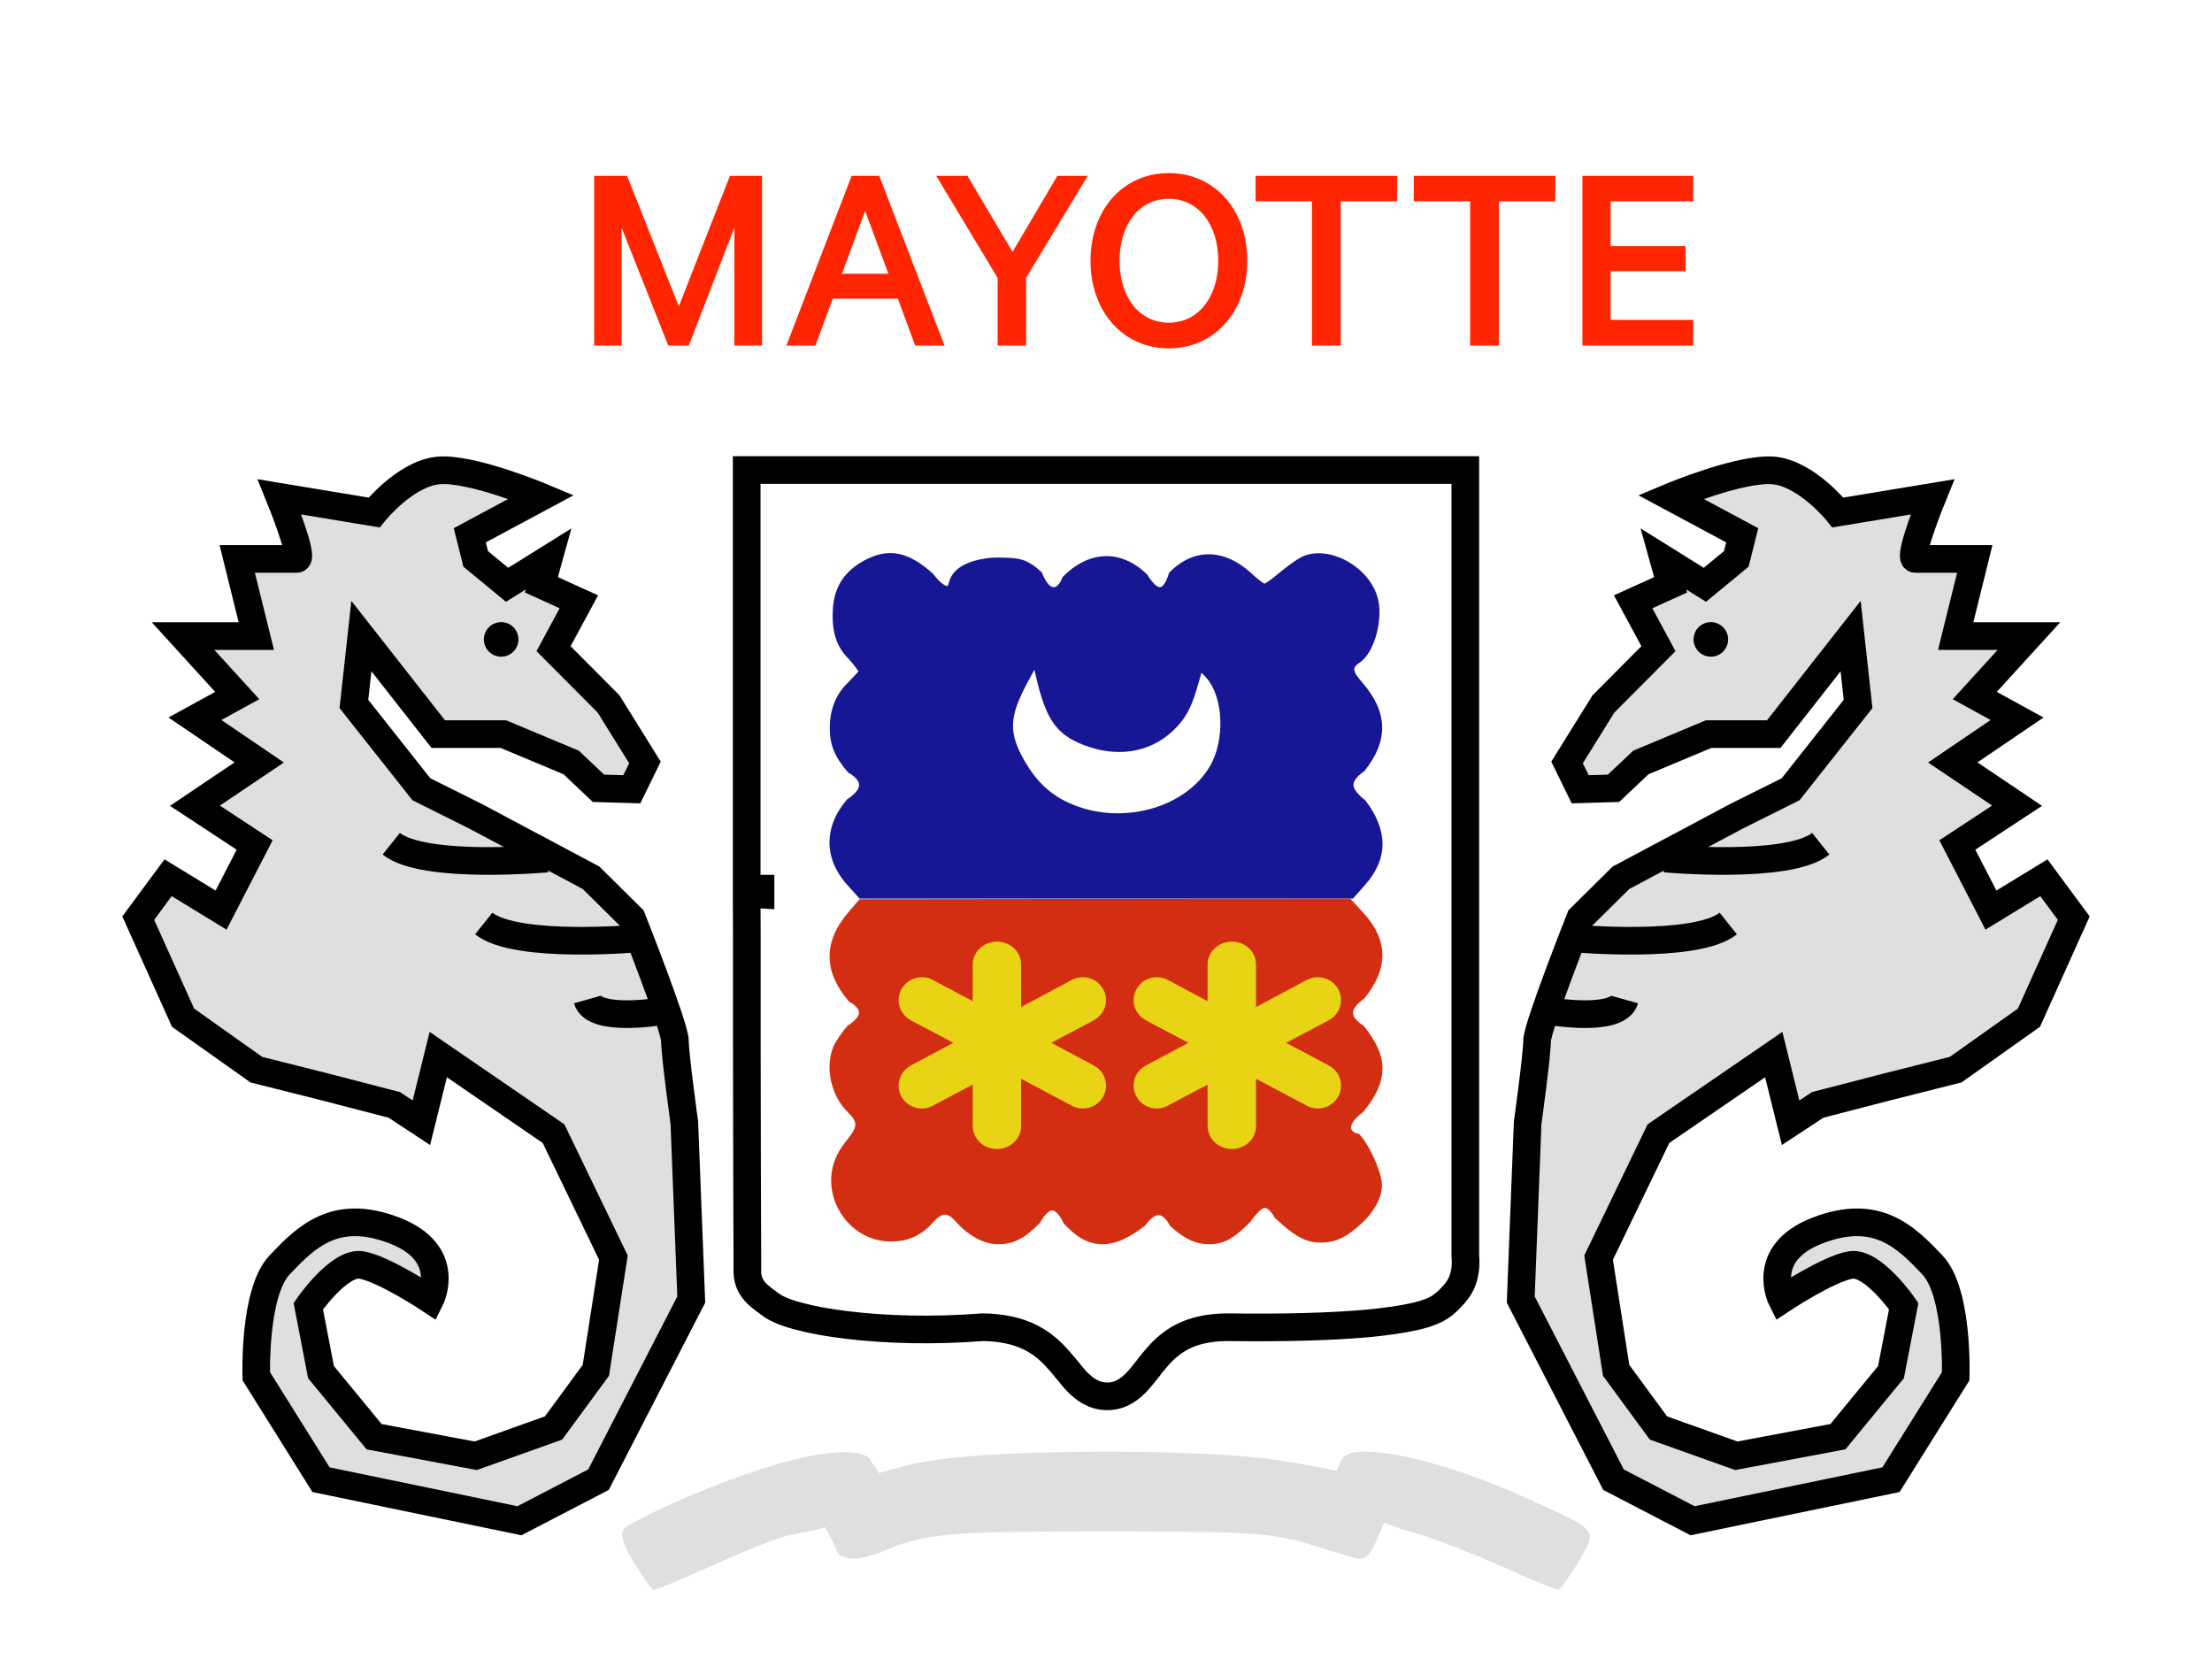
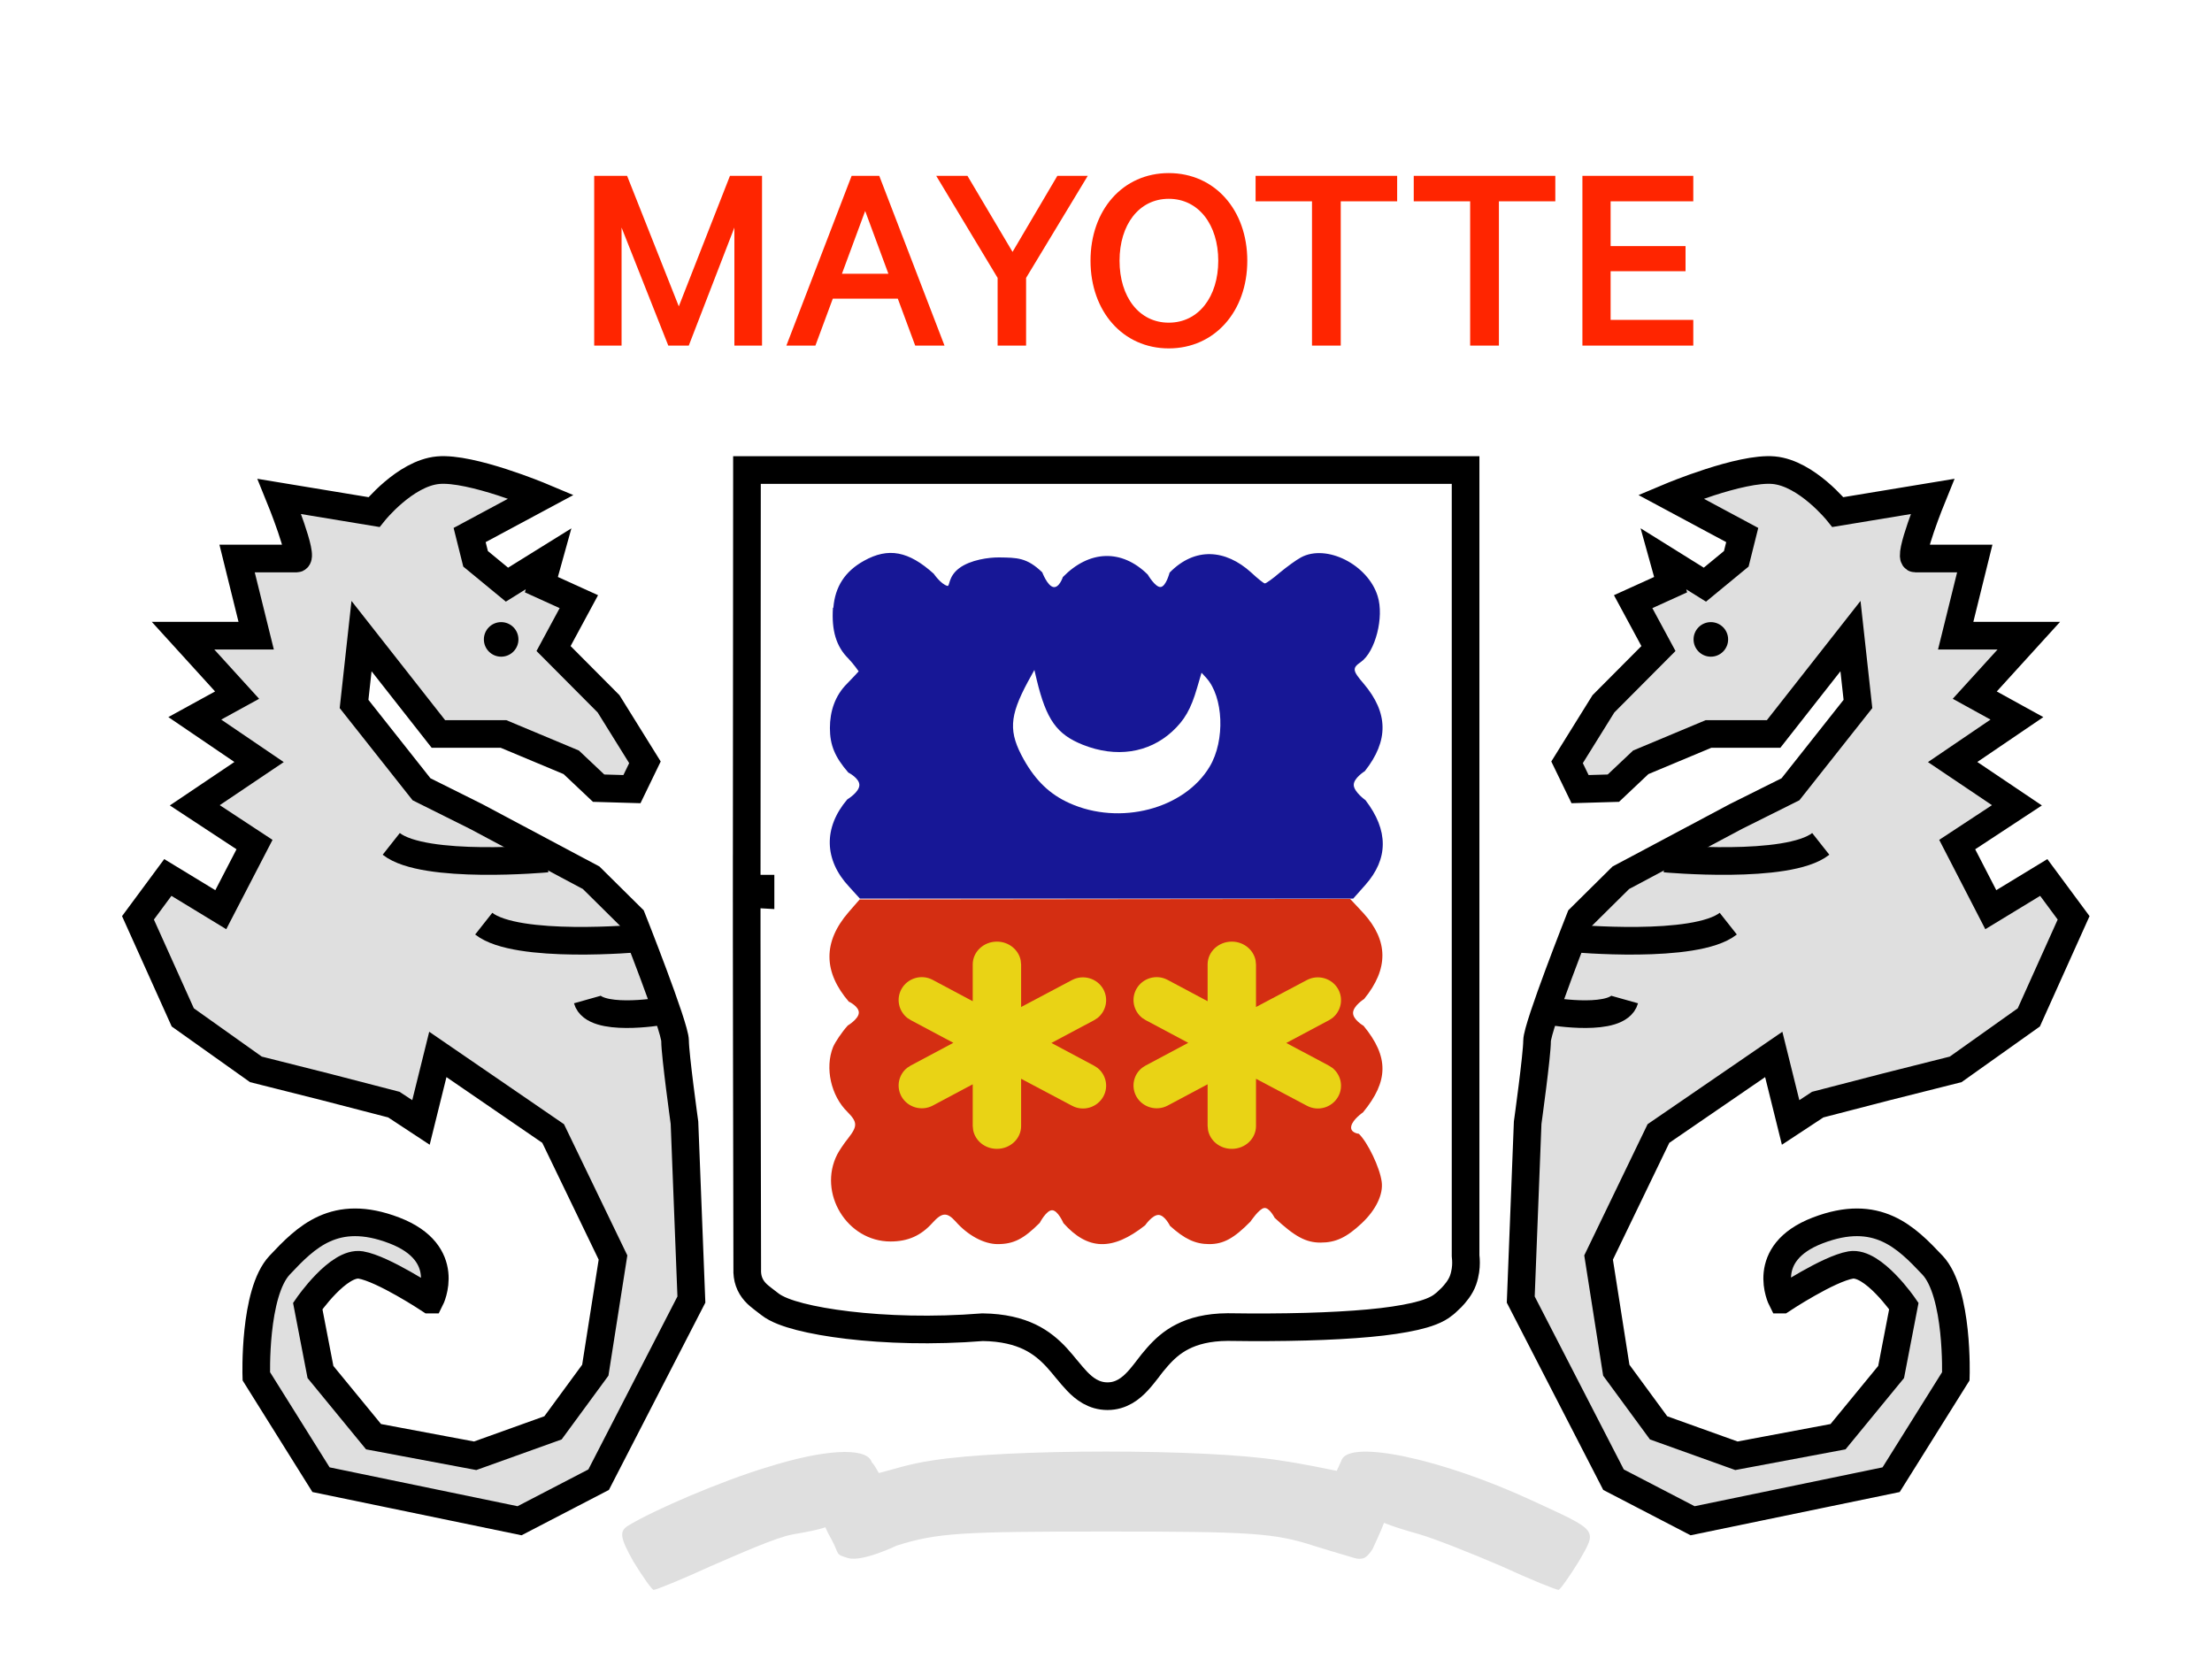
- <svg xmlns="http://www.w3.org/2000/svg" width="16" height="12" viewBox="0 0 16 12" fill="none">
-   <rect width="16" height="12" fill="white" />
-   <path d="M5.545 10.614C5.212 10.715 4.733 10.921 4.541 11.037C4.479 11.077 4.484 11.123 4.58 11.294C4.648 11.404 4.716 11.5 4.727 11.5C4.744 11.5 4.93 11.425 5.139 11.329C5.348 11.238 5.614 11.119 5.737 11.098C5.831 11.081 5.916 11.066 5.969 11.046C5.991 11.092 5.978 11.066 6.017 11.139C6.072 11.243 6.038 11.241 6.134 11.27C6.236 11.3 6.488 11.178 6.488 11.178C6.781 11.087 6.945 11.077 8 11.077C9.055 11.077 9.219 11.087 9.512 11.183C9.512 11.183 9.748 11.255 9.779 11.263C9.809 11.272 9.825 11.279 9.857 11.272C9.886 11.266 9.916 11.226 9.929 11.202C9.929 11.202 9.994 11.063 10.011 11.014C10.067 11.038 10.17 11.07 10.268 11.098C10.387 11.133 10.652 11.238 10.861 11.329C11.07 11.425 11.256 11.5 11.273 11.5C11.284 11.5 11.352 11.404 11.42 11.294C11.555 11.057 11.566 11.077 11.075 10.851C10.421 10.549 9.766 10.413 9.704 10.559C9.693 10.587 9.683 10.603 9.668 10.639C9.602 10.625 9.43 10.589 9.258 10.564C8.728 10.479 7.272 10.479 6.742 10.564C6.569 10.589 6.453 10.631 6.356 10.655C6.301 10.557 6.312 10.596 6.301 10.569C6.256 10.468 5.957 10.484 5.545 10.614H5.545Z" fill="#DFDFDF" />
-   <path d="M6.025 4.396C6.013 4.56 6.047 4.676 6.137 4.764C6.176 4.806 6.21 4.856 6.21 4.856C6.21 4.856 6.165 4.906 6.127 4.944C6.038 5.032 6.002 5.146 6.002 5.266C6.002 5.39 6.038 5.476 6.135 5.588C6.135 5.588 6.216 5.629 6.214 5.68C6.212 5.731 6.127 5.782 6.127 5.782C5.953 5.986 5.958 6.22 6.14 6.414L6.218 6.5H8.003H9.786L9.873 6.402C10.042 6.212 10.042 6.006 9.875 5.788C9.875 5.788 9.791 5.728 9.79 5.678C9.789 5.628 9.869 5.578 9.869 5.578C10.044 5.358 10.04 5.156 9.86 4.944C9.779 4.85 9.777 4.832 9.841 4.788C9.945 4.714 10.01 4.464 9.962 4.313C9.892 4.085 9.591 3.933 9.407 4.033C9.373 4.051 9.305 4.101 9.254 4.143C9.202 4.187 9.155 4.221 9.146 4.221C9.138 4.221 9.093 4.185 9.045 4.141C8.861 3.975 8.64 3.955 8.456 4.143C8.456 4.143 8.43 4.243 8.391 4.247C8.353 4.25 8.299 4.157 8.299 4.157C8.111 3.971 7.876 3.979 7.685 4.175C7.685 4.175 7.658 4.256 7.615 4.247C7.571 4.237 7.536 4.141 7.536 4.141C7.424 4.033 7.353 4.035 7.224 4.033C7.15 4.031 7.016 4.049 6.934 4.11C6.853 4.171 6.868 4.243 6.849 4.239C6.802 4.226 6.75 4.151 6.75 4.151C6.569 3.987 6.423 3.959 6.246 4.057C6.108 4.133 6.036 4.245 6.025 4.396Z" fill="#171796" />
-   <path d="M6.142 7.246C6.142 7.246 6.215 7.281 6.213 7.327C6.21 7.372 6.133 7.417 6.133 7.417C6.089 7.466 6.042 7.537 6.027 7.573C5.966 7.724 6.012 7.927 6.131 8.043C6.203 8.116 6.205 8.145 6.137 8.232C6.106 8.269 6.07 8.323 6.057 8.35C5.915 8.63 6.127 8.98 6.442 8.98C6.567 8.98 6.662 8.939 6.747 8.844C6.815 8.769 6.851 8.767 6.912 8.834C7.001 8.937 7.119 9 7.217 9C7.333 9 7.405 8.962 7.522 8.846C7.522 8.846 7.569 8.755 7.611 8.756C7.654 8.756 7.693 8.848 7.693 8.848C7.869 9.045 8.047 9.051 8.284 8.864C8.284 8.864 8.336 8.788 8.381 8.789C8.426 8.79 8.464 8.868 8.464 8.868C8.569 8.962 8.646 9 8.749 9C8.851 9 8.927 8.958 9.046 8.836C9.046 8.836 9.108 8.744 9.145 8.738C9.182 8.732 9.221 8.809 9.221 8.809C9.367 8.945 9.446 8.988 9.552 8.988C9.662 8.988 9.74 8.95 9.85 8.848C9.952 8.752 10.007 8.639 9.994 8.547C9.981 8.447 9.894 8.264 9.829 8.201C9.829 8.201 9.765 8.195 9.774 8.145C9.784 8.096 9.859 8.045 9.859 8.045C10.045 7.819 10.047 7.644 9.863 7.419C9.863 7.419 9.786 7.375 9.787 7.325C9.788 7.275 9.867 7.224 9.867 7.224C10.045 7.006 10.043 6.803 9.863 6.604L9.767 6.5L7.992 6.502L6.218 6.504L6.139 6.596C5.953 6.811 5.955 7.029 6.142 7.246Z" fill="#D42E12" />
-   <path fill-rule="evenodd" clip-rule="evenodd" d="M8.91 6.811C8.996 6.811 9.068 6.869 9.082 6.946L9.085 6.976V7.284L9.453 7.088C9.534 7.045 9.636 7.075 9.68 7.156C9.719 7.227 9.699 7.314 9.637 7.363L9.611 7.38L9.303 7.543L9.611 7.707L9.637 7.723C9.699 7.772 9.719 7.859 9.68 7.931C9.636 8.011 9.534 8.042 9.453 7.998L9.085 7.803V8.146C9.085 8.237 9.007 8.311 8.91 8.311C8.824 8.311 8.753 8.252 8.738 8.175L8.735 8.146V7.845L8.446 7.998C8.365 8.042 8.263 8.011 8.22 7.931C8.181 7.859 8.2 7.772 8.263 7.723L8.288 7.707L8.596 7.543L8.288 7.38L8.263 7.363C8.2 7.314 8.181 7.227 8.22 7.156C8.263 7.075 8.365 7.045 8.446 7.088L8.735 7.242V6.976C8.735 6.885 8.814 6.811 8.91 6.811Z" fill="#E9D315" />
-   <path fill-rule="evenodd" clip-rule="evenodd" d="M7.211 6.811C7.297 6.811 7.368 6.869 7.383 6.946L7.386 6.976V7.284L7.753 7.088C7.835 7.045 7.936 7.075 7.98 7.156C8.019 7.227 7.999 7.314 7.937 7.363L7.912 7.38L7.604 7.543L7.912 7.707L7.937 7.723C7.999 7.772 8.019 7.859 7.98 7.931C7.936 8.011 7.835 8.042 7.753 7.998L7.386 7.803V8.146C7.386 8.237 7.307 8.311 7.211 8.311C7.125 8.311 7.053 8.252 7.039 8.175L7.036 8.146V7.845L6.747 7.998C6.665 8.042 6.564 8.011 6.52 7.931C6.481 7.859 6.501 7.772 6.563 7.723L6.588 7.707L6.896 7.543L6.588 7.38L6.563 7.363C6.501 7.314 6.481 7.227 6.52 7.156C6.564 7.075 6.665 7.045 6.747 7.088L7.036 7.242V6.976C7.036 6.885 7.114 6.811 7.211 6.811Z" fill="#E9D315" />
-   <path d="M5.401 6.428H5.501V6.428C5.501 6.429 5.501 6.444 5.501 6.473C5.445 6.471 5.403 6.429 5.401 6.428L5.401 6.428L5.401 6.428L5.401 6.429L5.401 6.43L5.401 6.434L5.401 6.452L5.401 6.521L5.402 6.771L5.402 7.57C5.403 8.178 5.404 8.864 5.406 9.176C5.402 9.245 5.422 9.3 5.463 9.345C5.48 9.364 5.5 9.38 5.516 9.393C5.525 9.399 5.532 9.405 5.538 9.41C5.548 9.417 5.557 9.423 5.568 9.432C5.618 9.471 5.699 9.501 5.788 9.523C5.881 9.548 5.999 9.569 6.134 9.585C6.403 9.617 6.745 9.629 7.108 9.6C7.257 9.602 7.365 9.631 7.446 9.67C7.529 9.71 7.59 9.763 7.642 9.82C7.668 9.848 7.692 9.877 7.716 9.906L7.718 9.908C7.74 9.936 7.764 9.966 7.789 9.992C7.84 10.045 7.91 10.1 8.009 10.1C8.109 10.1 8.178 10.044 8.228 9.99C8.253 9.963 8.276 9.933 8.299 9.904L8.3 9.903C8.322 9.874 8.344 9.846 8.369 9.818C8.418 9.761 8.475 9.709 8.552 9.669C8.629 9.63 8.732 9.601 8.877 9.6C9.286 9.606 9.636 9.596 9.899 9.572C10.031 9.559 10.143 9.543 10.232 9.523C10.314 9.504 10.392 9.478 10.442 9.435L10.446 9.433L10.458 9.422C10.468 9.414 10.481 9.401 10.495 9.386C10.521 9.36 10.562 9.313 10.58 9.259C10.597 9.21 10.601 9.166 10.601 9.134C10.601 9.118 10.601 9.105 10.6 9.095C10.599 9.092 10.599 9.09 10.599 9.087V6.428V3.5V3.4H10.499H8H5.501H5.401V3.5V6.428Z" stroke="black" stroke-width="0.2" />
-   <path d="M7.434 4.933C7.3 5.183 7.294 5.295 7.406 5.495C7.493 5.649 7.595 5.747 7.735 5.809C8.1 5.974 8.567 5.852 8.75 5.545C8.863 5.356 8.85 5.04 8.725 4.902L8.691 4.866L8.659 4.975C8.614 5.13 8.569 5.208 8.478 5.292C8.308 5.447 8.073 5.482 7.831 5.386C7.644 5.311 7.569 5.207 7.499 4.917L7.482 4.845L7.434 4.933L7.434 4.933Z" fill="white" />
-   <path fill-rule="evenodd" clip-rule="evenodd" d="M9.022 1.886C9.022 2.252 8.786 2.52 8.454 2.52C8.122 2.52 7.888 2.252 7.888 1.886C7.888 1.518 8.122 1.252 8.454 1.252C8.786 1.252 9.022 1.518 9.022 1.886ZM4.496 2.5V1.646L4.834 2.5H4.982L5.312 1.646V2.5H5.512V1.272H5.28L4.91 2.216L4.536 1.272H4.298V2.5H4.496ZM5.898 2.5L6.024 2.16H6.494L6.62 2.5H6.832L6.36 1.272H6.16L5.688 2.5H5.898ZM6.258 1.526L6.09 1.98H6.426L6.258 1.526ZM7.422 2.5V2.01L7.868 1.272H7.648L7.324 1.822L6.998 1.272H6.772L7.216 2.01V2.5H7.422ZM8.454 2.334C8.238 2.334 8.098 2.146 8.098 1.886C8.098 1.626 8.238 1.438 8.454 1.438C8.67 1.438 8.812 1.626 8.812 1.886C8.812 2.146 8.67 2.334 8.454 2.334ZM9.698 1.456V2.5H9.49V1.456H9.082V1.272H10.106V1.456H9.698ZM10.842 2.5V1.456H11.25V1.272H10.226V1.456H10.634V2.5H10.842ZM12.248 2.314V2.5H11.446V1.272H12.248V1.456H11.65V1.78H12.192V1.962H11.65V2.314H12.248Z" fill="#FF2500" />
-   <path fill-rule="evenodd" clip-rule="evenodd" d="M12.888 9.4C12.888 9.4 12.718 9.065 13.148 8.9C13.578 8.735 13.788 8.95 13.978 9.15C14.167 9.351 14.146 9.955 14.146 9.955L13.678 10.703L12.243 11L11.671 10.703L11 9.4L11.05 8.121C11.05 8.121 11.118 7.631 11.118 7.529C11.118 7.428 11.43 6.641 11.43 6.641L11.725 6.349L12.559 5.905L12.952 5.709L13.44 5.092L13.386 4.601L12.83 5.31H12.359L11.869 5.515L11.671 5.702L11.43 5.709L11.335 5.515L11.598 5.092L11.996 4.692L11.813 4.353L12.084 4.23L12.032 4.043L12.332 4.23L12.559 4.043L12.602 3.872L12.084 3.594C12.084 3.594 12.591 3.381 12.83 3.403C13.069 3.426 13.294 3.707 13.294 3.707L13.978 3.594C13.978 3.594 13.795 4.043 13.854 4.043C13.913 4.043 14.284 4.043 14.284 4.043L14.146 4.601H14.676L14.284 5.031L14.59 5.199L14.125 5.515L14.59 5.828L14.158 6.112L14.401 6.583L14.784 6.349L15 6.641L14.676 7.361L14.146 7.737L13.642 7.864L13.148 7.992L12.952 8.121L12.83 7.628L11.996 8.2L11.563 9.097L11.69 9.912L11.996 10.329L12.559 10.53L13.294 10.392L13.678 9.925L13.77 9.448C13.77 9.448 13.547 9.124 13.386 9.15C13.224 9.177 12.888 9.4 12.888 9.4Z" fill="#DFDFDF" stroke="black" stroke-width="0.2" />
-   <path d="M12.043 6.21C12.043 6.21 12.933 6.292 13.17 6.103" stroke="black" stroke-width="0.2" />
-   <path d="M11.374 6.787C11.374 6.787 12.264 6.869 12.501 6.68" stroke="black" stroke-width="0.2" />
-   <path d="M11.225 7.316C11.225 7.316 11.705 7.397 11.752 7.23" stroke="black" stroke-width="0.2" />
-   <path fill-rule="evenodd" clip-rule="evenodd" d="M12.375 4.75C12.306 4.75 12.25 4.694 12.25 4.625C12.25 4.556 12.306 4.5 12.375 4.5C12.444 4.5 12.5 4.556 12.5 4.625C12.5 4.694 12.444 4.75 12.375 4.75Z" fill="black" />
-   <path fill-rule="evenodd" clip-rule="evenodd" d="M3.112 9.4C3.112 9.4 3.282 9.065 2.852 8.9C2.422 8.735 2.212 8.95 2.022 9.15C1.833 9.351 1.854 9.955 1.854 9.955L2.322 10.703L3.757 11L4.329 10.703L5 9.4L4.95 8.121C4.95 8.121 4.882 7.631 4.882 7.529C4.882 7.428 4.57 6.641 4.57 6.641L4.275 6.349L3.441 5.905L3.048 5.709L2.56 5.092L2.614 4.601L3.17 5.31H3.641L4.131 5.515L4.329 5.702L4.57 5.709L4.665 5.515L4.402 5.092L4.004 4.692L4.187 4.353L3.916 4.23L3.968 4.043L3.668 4.23L3.441 4.043L3.398 3.872L3.916 3.594C3.916 3.594 3.409 3.381 3.17 3.403C2.931 3.426 2.706 3.707 2.706 3.707L2.022 3.594C2.022 3.594 2.205 4.043 2.146 4.043C2.087 4.043 1.716 4.043 1.716 4.043L1.854 4.601H1.324L1.716 5.031L1.41 5.199L1.875 5.515L1.41 5.828L1.842 6.112L1.599 6.583L1.216 6.349L1 6.641L1.324 7.361L1.854 7.737L2.358 7.864L2.852 7.992L3.048 8.121L3.17 7.628L4.004 8.2L4.437 9.097L4.31 9.912L4.004 10.329L3.441 10.53L2.706 10.392L2.322 9.925L2.23 9.448C2.23 9.448 2.453 9.124 2.614 9.15C2.776 9.177 3.112 9.4 3.112 9.4Z" fill="#DFDFDF" stroke="black" stroke-width="0.2" />
-   <path d="M3.957 6.21C3.957 6.21 3.067 6.292 2.83 6.103" stroke="black" stroke-width="0.2" />
-   <path d="M4.626 6.787C4.626 6.787 3.736 6.869 3.499 6.68" stroke="black" stroke-width="0.2" />
-   <path d="M4.775 7.316C4.775 7.316 4.295 7.397 4.248 7.23" stroke="black" stroke-width="0.2" />
-   <path fill-rule="evenodd" clip-rule="evenodd" d="M3.625 4.75C3.694 4.75 3.75 4.694 3.75 4.625C3.75 4.556 3.694 4.5 3.625 4.5C3.556 4.5 3.5 4.556 3.5 4.625C3.5 4.694 3.556 4.75 3.625 4.75Z" fill="black" />
+ <svg xmlns="http://www.w3.org/2000/svg" fill="none" height="12" viewBox="0 0 16 12" width="16">
+   <path d="m0 0h16v12h-16z" fill="#fff" />
+   <path d="m5.545 10.614c-.333.101-.813.307-1.004.423-.062.04-.056.086.04.257.068.111.135.206.147.206.017 0 .203-.075.412-.171.209-.09.476-.21.598-.231.094-.016.179-.032.232-.051.021.046.008.021.047.093.056.104.021.102.118.13.102.03.353-.091.353-.091.293-.091.457-.101 1.512-.101 1.055 0 1.219.01 1.512.106 0 0 .236.072.266.08.03.009.046.015.078.009.029-.006.059-.046.073-.07 0 0 .065-.139.082-.188.056.024.159.056.257.083.118.035.384.141.593.231.209.096.395.171.412.171.011 0 .079-.096.147-.206.135-.236.147-.216-.344-.443-.655-.302-1.309-.438-1.371-.292-.011.028-.021.044-.036.08-.066-.013-.237-.05-.409-.075-.53-.086-1.986-.086-2.517 0-.172.025-.288.067-.386.091-.055-.098-.044-.059-.055-.087-.045-.101-.344-.085-.756.046z" fill="#dfdfdf" />
+   <path d="m6.025 4.396c-.011.164.023.28.112.368.04.042.074.092.074.092s-.045.05-.083.088c-.089.088-.125.202-.125.322 0 .124.036.21.133.322 0 0 .082.041.08.092-.002.051-.087.102-.087.102-.174.204-.169.438.013.632l.078.086h1.785 1.783l.087-.098c.169-.19.169-.396.002-.614 0 0-.084-.06-.085-.11-.001-.05.08-.1.08-.1.174-.22.171-.422-.009-.634-.081-.094-.083-.112-.019-.156.104-.074.169-.324.121-.476-.07-.228-.371-.38-.555-.28-.034.018-.102.068-.153.11-.051.044-.099.078-.108.078-.008 0-.053-.036-.1-.08-.184-.166-.405-.186-.589.002 0 0-.026.101-.065.104-.039.003-.093-.09-.093-.09-.188-.186-.423-.178-.614.018 0 0-.027.082-.07.072-.043-.01-.079-.106-.079-.106-.112-.108-.183-.106-.311-.108-.074-.001-.209.017-.29.078s-.067.133-.085.128c-.047-.012-.099-.088-.099-.088-.182-.164-.328-.192-.504-.094-.138.076-.21.188-.222.34z" fill="#171796" />
+   <path d="m6.142 7.246s.073.035.07.081c-.003.045-.08.091-.08.091-.044.049-.091.12-.106.155-.061.152-.015.354.104.47.072.073.074.102.006.189-.03.037-.066.091-.08.118-.142.279.07.63.385.63.125 0 .22-.041.305-.136.068-.075.104-.077.165-.01.089.102.207.165.305.165.116 0 .188-.037.305-.154 0 0 .047-.091.089-.091s.082.093.082.093c.176.197.354.203.591.016 0 0 .052-.076.097-.075.045.001.083.079.083.079.104.094.182.132.284.132s.178-.041.298-.163c0 0 .062-.093.099-.098.037-.006.076.071.076.071.146.136.226.179.332.179.11 0 .188-.037.298-.14.102-.096.157-.209.144-.301-.013-.1-.1-.283-.165-.346 0 0-.065-.006-.055-.055.01-.049.085-.1.085-.1.186-.226.188-.402.004-.626 0 0-.077-.044-.076-.094.001-.05.08-.1.08-.1.178-.218.176-.421-.004-.62l-.097-.104-1.774.002-1.774.002-.08.092c-.186.215-.184.433.004.65z" fill="#d42e12" />
+   <path clip-rule="evenodd" d="m8.91 6.811c.086 0 .157.059.172.136l.003.03v.307l.368-.195c.081-.043.183-.013.227.067.039.072.019.159-.043.208l-.025.016-.308.164.308.164.025.016c.062.049.082.136.043.207-.044.08-.145.111-.227.067l-.368-.195v.342c0 .091-.078.165-.175.165-.086 0-.157-.058-.172-.136l-.003-.03v-.301l-.289.154c-.081.043-.183.013-.227-.067-.039-.072-.019-.159.043-.207l.025-.016.308-.164-.308-.164-.025-.016c-.062-.049-.082-.136-.043-.208.044-.08.145-.111.227-.067l.289.154v-.266c0-.091.078-.165.175-.165z" fill="#e9d315" fill-rule="evenodd" />
+   <path clip-rule="evenodd" d="m7.211 6.811c.086 0 .157.059.172.136l.003.03v.307l.368-.195c.081-.043.183-.013.227.067.039.072.019.159-.043.208l-.025.016-.308.164.308.164.025.016c.062.049.082.136.043.207-.044.08-.145.111-.227.067l-.368-.195v.342c0 .091-.078.165-.175.165-.086 0-.157-.058-.172-.136l-.003-.03v-.301l-.289.154c-.081.043-.183.013-.227-.067-.039-.072-.019-.159.043-.207l.025-.016.308-.164-.308-.164-.025-.016c-.062-.049-.082-.136-.043-.208.044-.08.145-.111.227-.067l.289.154v-.266c0-.091.078-.165.175-.165z" fill="#e9d315" fill-rule="evenodd" />
+   <path d="m5.401 6.428h.1v0c0 0.0 0.0.016 0.0.044-.057-.002-.099-.043-.1-.044l-0-0v0.0 0.0.001l0.0.005 0.0.018 0.0.069 0.0.25.001.8c.001.608.002 1.293.003 1.606-.003.069.017.123.057.168.017.019.037.035.054.048.008.006.015.012.022.017.009.007.018.014.03.023.049.039.131.068.22.091.094.024.211.045.346.061.269.032.611.044.974.015.149.002.257.031.339.07.083.04.144.093.196.149.026.029.05.057.074.087l.002.002c.023.028.047.057.072.083.051.053.12.108.22.108.1 0 .169-.056.219-.11.025-.027.048-.057.071-.086l.001-.002c.022-.029.044-.057.069-.085.049-.056.106-.109.184-.148.077-.039.18-.068.325-.069.41.006.759-.004 1.022-.028.132-.012.244-.029.332-.049.082-.019.161-.045.21-.087l.004-.003.012-.01c.01-.009.023-.021.038-.036.026-.027.066-.073.085-.127.017-.049.021-.093.021-.125 0-.016-.001-.03-.002-.04-0-.003-.001-.005-.001-.007v-2.659-2.928-.1h-.1-2.499-2.499-.1v.1z" stroke="#000" stroke-width=".2" />
+   <path d="m7.434 4.933c-.134.25-.14.362-.028.562.087.154.189.251.329.314.365.165.832.043 1.015-.264.113-.189.1-.505-.025-.642l-.034-.037-.032.109c-.045.155-.091.234-.181.317-.17.155-.405.191-.646.095-.187-.075-.263-.179-.333-.469l-.017-.072z" fill="#fff" />
+   <path clip-rule="evenodd" d="m9.022 1.886c0 .366-.236.634-.568.634s-.566-.268-.566-.634c0-.368.234-.634.566-.634s.568.266.568.634zm-4.526.614v-.854l.338.854h.148l.33-.854v.854h.2v-1.228h-.232l-.37.944-.374-.944h-.238v1.228zm1.402 0 .126-.34h.47l.126.34h.212l-.472-1.228h-.2l-.472 1.228zm.36-.974-.168.454h.336zm1.164.974v-.49l.446-.738h-.22l-.324.55-.326-.55h-.226l.444.738v.49zm1.032-.166c-.216 0-.356-.188-.356-.448s.14-.448.356-.448.358.188.358.448-.142.448-.358.448zm1.244-.878v1.044h-.208v-1.044h-.408v-.184h1.024v.184zm1.144 1.044v-1.044h.408v-.184h-1.024v.184h.408v1.044zm1.406-.186v.186h-.802v-1.228h.802v.184h-.598v.324h.542v.182h-.542v.352z" fill="#ff2500" fill-rule="evenodd" />
+   <g stroke="#000" stroke-width=".2">
+     <path clip-rule="evenodd" d="m12.888 9.4s-.17-.335.26-.5c.43-.165.64.05.83.251.189.2.169.804.169.804l-.468.748-1.436.297-.572-.297-.671-1.303.05-1.279s.068-.49.068-.592.311-.888.311-.888l.295-.292.834-.444.393-.196.488-.617-.054-.491-.556.708h-.471l-.49.205-.198.187-.241.007-.094-.194.263-.423.398-.4-.183-.339.271-.123-.052-.187.3.187.227-.187.043-.172-.518-.278s.507-.213.746-.191c.239.022.464.303.464.303l.684-.113s-.183.449-.124.449h.43l-.138.558h.529l-.391.43.305.168-.465.316.465.313-.432.284.243.471.383-.233.216.292-.324.72-.529.376-.504.127-.494.128-.196.129-.122-.492-.834.572-.433.897.128.815.306.417.563.202.735-.138.384-.468.092-.477s-.223-.324-.384-.297-.498.25-.498.25z" fill="#dfdfdf" fill-rule="evenodd" />
+     <path d="m12.043 6.21s.889.082 1.127-.106" />
+     <path d="m11.374 6.787s.889.082 1.127-.106" />
+     <path d="m11.225 7.316s.48.081.527-.086" />
+   </g>
+   <path clip-rule="evenodd" d="m12.375 4.75c-.069 0-.125-.056-.125-.125s.056-.125.125-.125.125.056.125.125-.056.125-.125.125z" fill="#000" fill-rule="evenodd" />
+   <g stroke="#000" stroke-width=".2">
+     <path clip-rule="evenodd" d="m3.112 9.4s.17-.335-.26-.5c-.43-.165-.64.05-.829.251-.189.2-.169.804-.169.804l.468.748 1.436.297.572-.297.671-1.303-.05-1.279s-.068-.49-.068-.592-.312-.888-.312-.888l-.295-.292-.834-.444-.393-.196-.488-.617.054-.491.556.708h.471l.49.205.198.187.241.007.094-.194-.263-.423-.398-.4.183-.339-.271-.123.052-.187-.301.187-.227-.187-.043-.172.518-.278s-.507-.213-.746-.191c-.239.022-.464.303-.464.303l-.684-.113s.183.449.124.449c-.059 0-.43 0-.43 0l.138.558h-.529l.391.43-.306.168.465.316-.465.313.432.284-.244.471-.383-.233-.216.292.324.72.529.376.504.127.494.128.196.129.122-.492.834.572.433.897-.128.815-.306.417-.563.202-.735-.138-.384-.468-.092-.477s.223-.324.384-.297c.161.027.498.25.498.25z" fill="#dfdfdf" fill-rule="evenodd" />
+     <path d="m3.957 6.21s-.889.082-1.127-.106" />
+     <path d="m4.626 6.787s-.889.082-1.127-.106" />
+     <path d="m4.775 7.316s-.48.081-.527-.086" />
+   </g>
+   <path clip-rule="evenodd" d="m3.625 4.75c.069 0 .125-.056.125-.125s-.056-.125-.125-.125-.125.056-.125.125.056.125.125.125z" fill="#000" fill-rule="evenodd" />
</svg>
